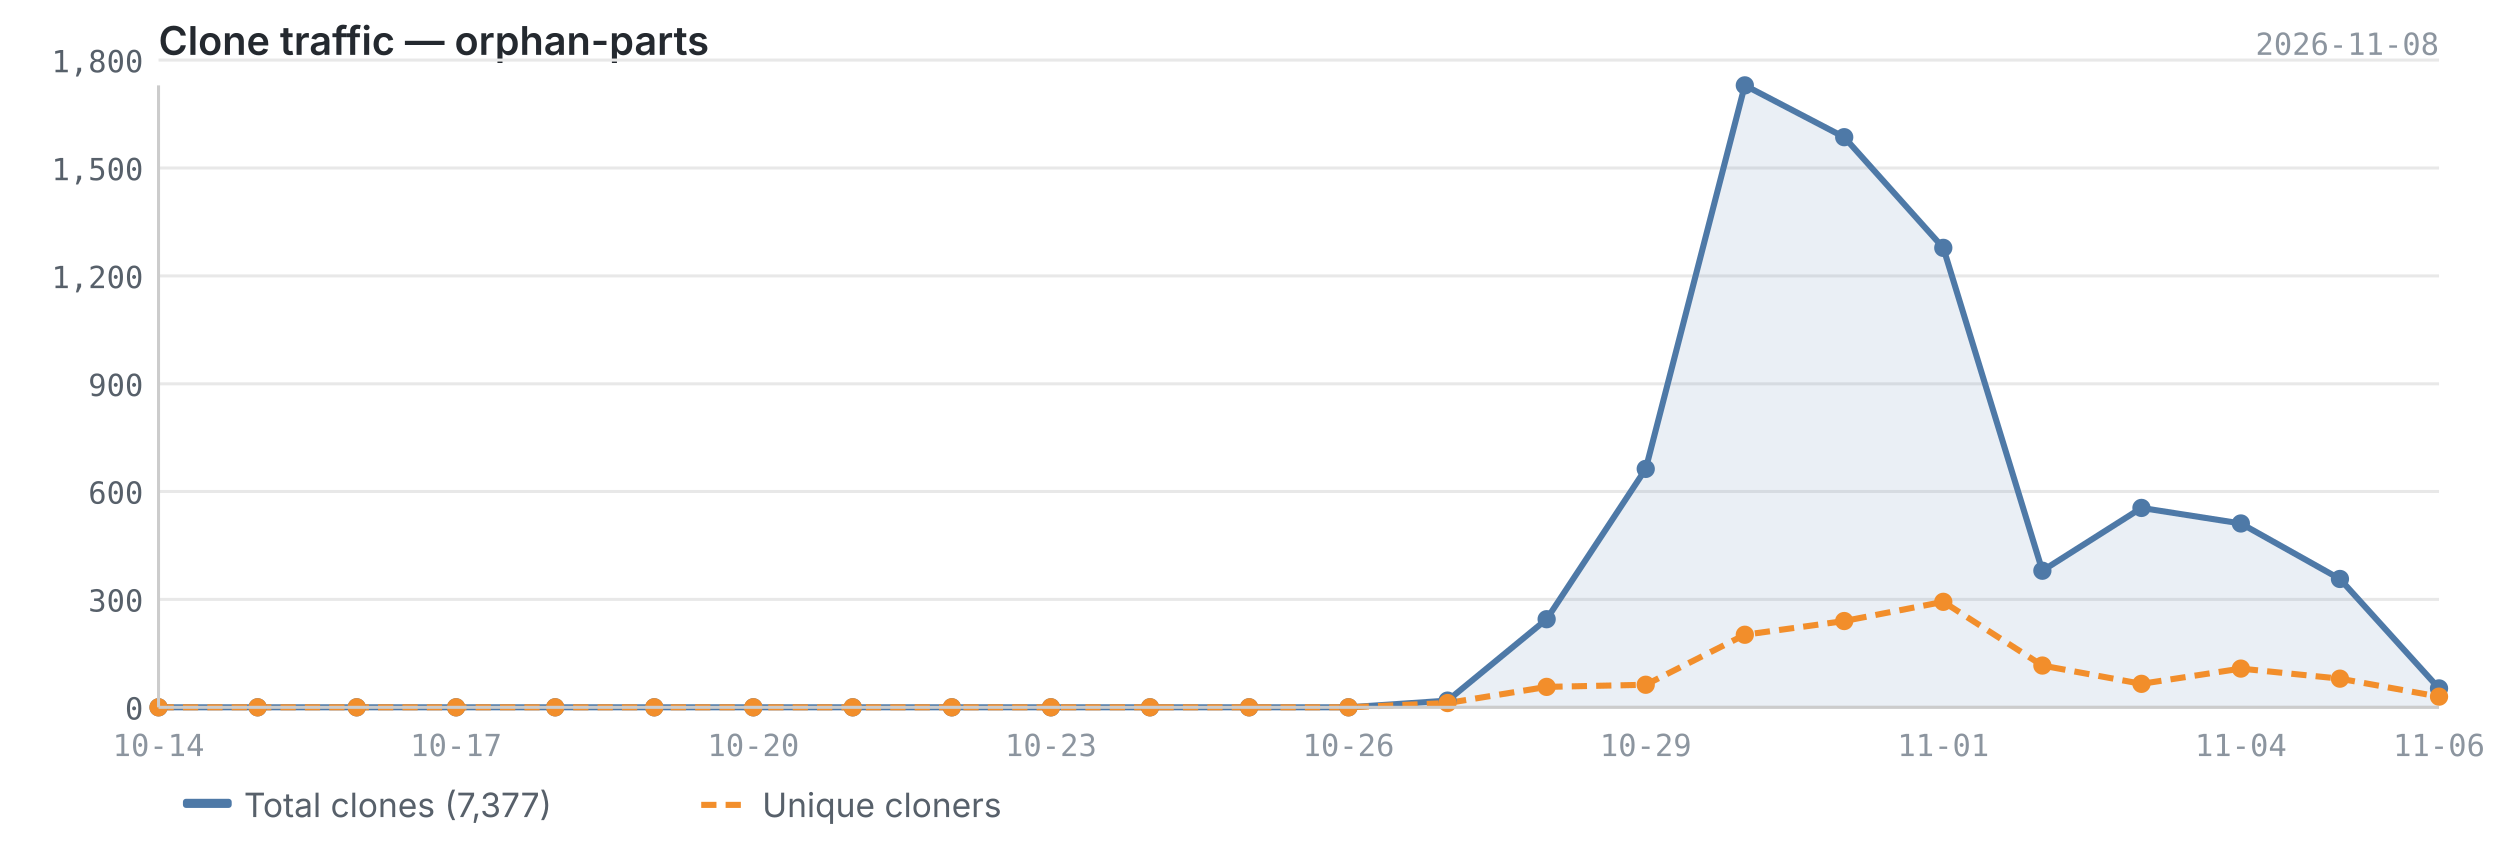
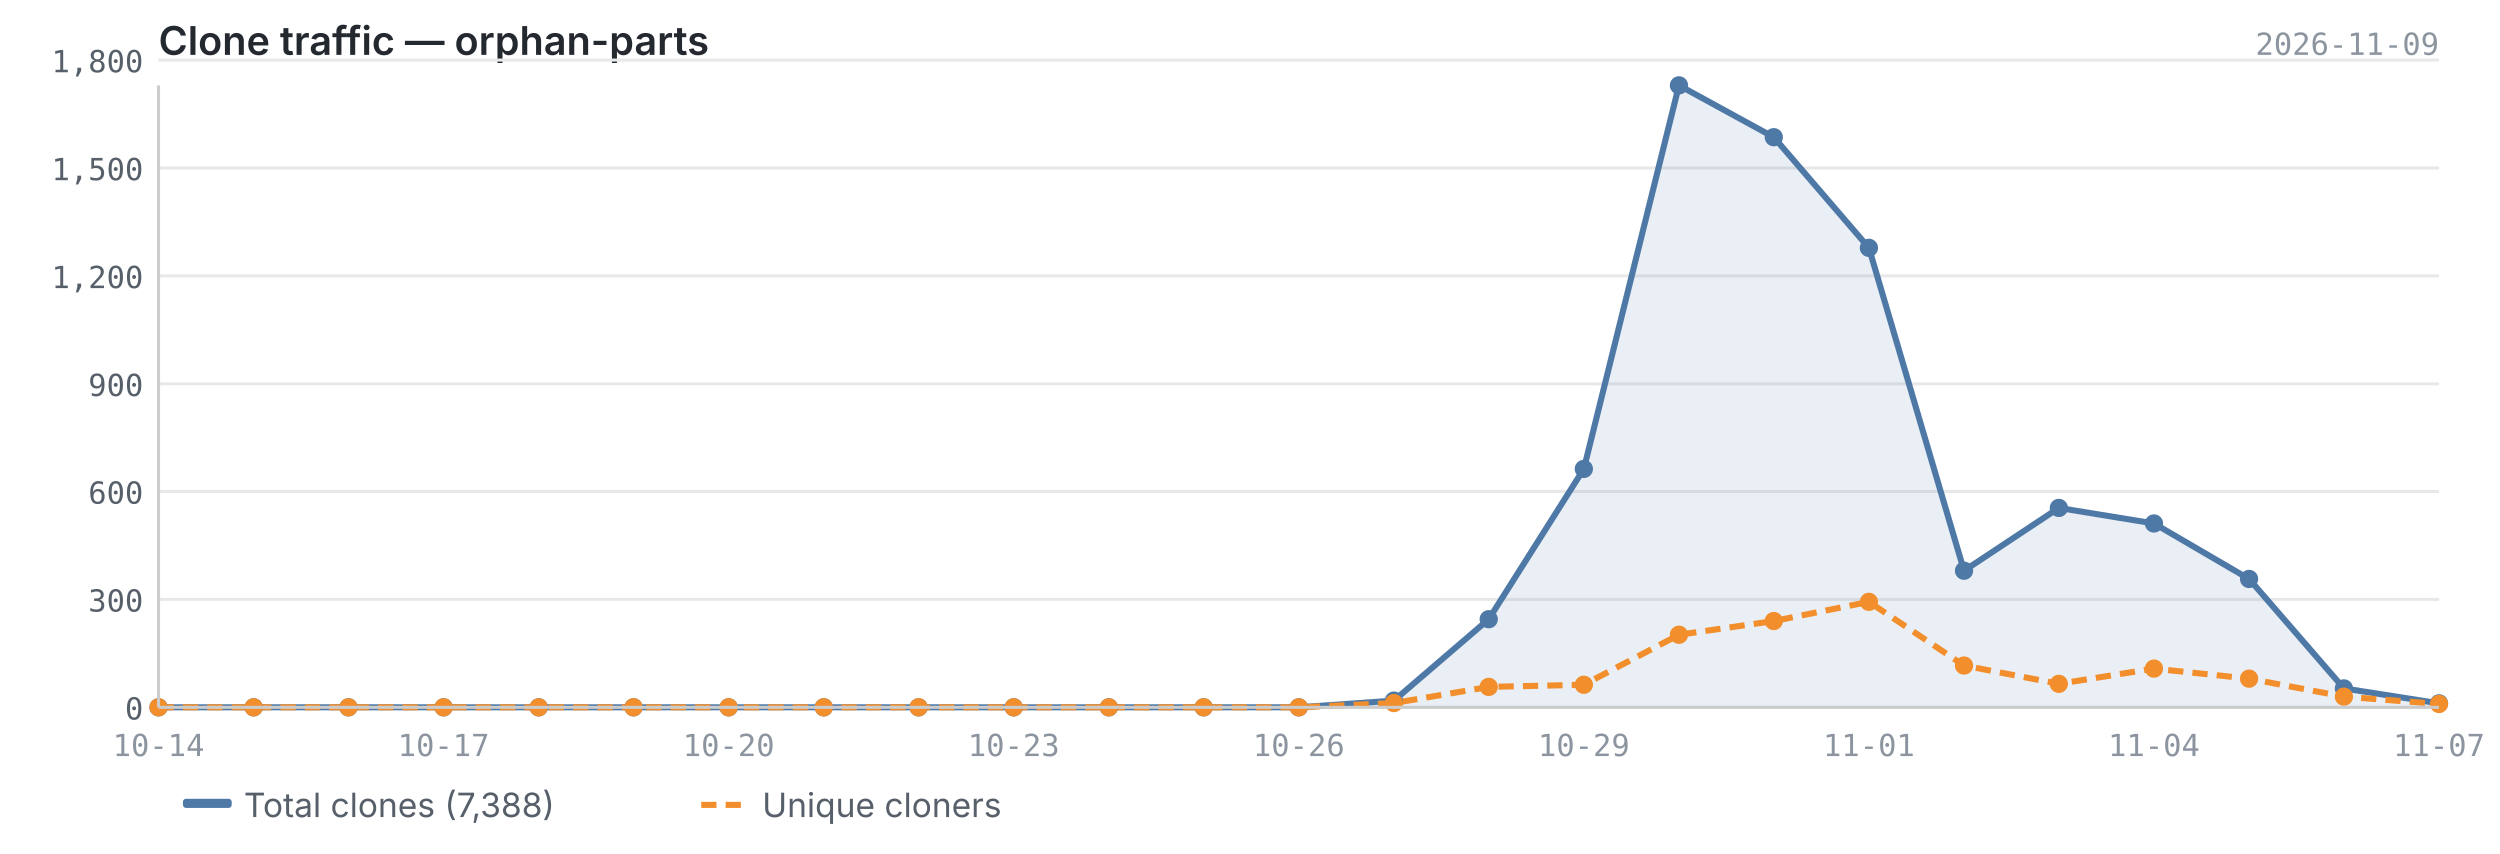
<svg xmlns="http://www.w3.org/2000/svg" viewBox="0 0 820 280" width="820" height="280">
  <text x="52" y="18" font-size="13" font-weight="600" fill="#24292f" font-family="-apple-system, BlinkMacSystemFont, 'Segoe UI', sans-serif">Clone traffic — orphan-parts</text>
-   <text x="800" y="18" font-size="10" fill="#8c959f" font-family="ui-monospace, SFMono-Regular, 'SF Mono', Menlo, monospace" text-anchor="end">2026-11-08</text>
+   <text x="800" y="18" font-size="10" fill="#8c959f" font-family="ui-monospace, SFMono-Regular, 'SF Mono', Menlo, monospace" text-anchor="end">2026-11-09</text>
  <line x1="52" y1="232.0" x2="800" y2="232.0" stroke="#e8e8e8" stroke-width="1" />
  <line x1="52" y1="196.6" x2="800" y2="196.6" stroke="#e8e8e8" stroke-width="1" />
  <line x1="52" y1="161.2" x2="800" y2="161.2" stroke="#e8e8e8" stroke-width="1" />
  <line x1="52" y1="125.9" x2="800" y2="125.9" stroke="#e8e8e8" stroke-width="1" />
  <line x1="52" y1="90.5" x2="800" y2="90.5" stroke="#e8e8e8" stroke-width="1" />
  <line x1="52" y1="55.1" x2="800" y2="55.1" stroke="#e8e8e8" stroke-width="1" />
  <line x1="52" y1="19.7" x2="800" y2="19.7" stroke="#e8e8e8" stroke-width="1" />
-   <path d="M52.0,232.0 L52.0,232.0 L84.5,232.0 L117.0,232.0 L149.6,232.0 L182.1,232.0 L214.6,232.0 L247.1,232.0 L279.7,232.0 L312.2,232.0 L344.7,232.0 L377.2,232.0 L409.7,232.0 L442.3,232.0 L474.8,229.8 L507.3,203.1 L539.8,153.8 L572.3,28.0 L604.9,45.0 L637.4,81.3 L669.9,187.2 L702.4,166.6 L735.0,171.7 L767.5,189.9 L800.0,225.8 L800.0,232.0 L52.0,232.0Z" fill="#4e79a7" opacity="0.12" />
-   <polyline points="52.0,232.0 84.5,232.0 117.0,232.0 149.6,232.0 182.1,232.0 214.6,232.0 247.1,232.0 279.7,232.0 312.2,232.0 344.7,232.0 377.2,232.0 409.7,232.0 442.3,232.0 474.8,229.8 507.3,203.1 539.8,153.8 572.3,28.0 604.9,45.0 637.4,81.3 669.9,187.2 702.4,166.6 735.0,171.7 767.5,189.9 800.0,225.8" fill="none" stroke="#4e79a7" stroke-width="2" stroke-linejoin="round" />
-   <polyline points="52.0,232.0 84.5,232.0 117.0,232.0 149.6,232.0 182.1,232.0 214.6,232.0 247.1,232.0 279.7,232.0 312.2,232.0 344.7,232.0 377.2,232.0 409.7,232.0 442.3,232.0 474.8,230.6 507.3,225.3 539.8,224.6 572.3,208.2 604.9,203.7 637.4,197.4 669.9,218.3 702.4,224.3 735.0,219.3 767.5,222.6 800.0,228.5" fill="none" stroke="#f28e2b" stroke-width="2" stroke-linejoin="round" stroke-dasharray="5,3" />
+   <path d="M52.0,232.0 L52.0,232.0 L83.2,232.0 L114.3,232.0 L145.5,232.0 L176.7,232.0 L207.8,232.0 L239.0,232.0 L270.2,232.0 L301.3,232.0 L332.5,232.0 L363.7,232.0 L394.8,232.0 L426.0,232.0 L457.2,229.8 L488.3,203.1 L519.5,153.8 L550.7,28.0 L581.8,45.0 L613.0,81.3 L644.2,187.2 L675.3,166.6 L706.5,171.7 L737.7,189.9 L768.8,225.8 L800.0,230.7 L800.0,232.0 L52.0,232.0Z" fill="#4e79a7" opacity="0.12" />
+   <polyline points="52.0,232.0 83.2,232.0 114.3,232.0 145.5,232.0 176.7,232.0 207.8,232.0 239.0,232.0 270.2,232.0 301.3,232.0 332.5,232.0 363.7,232.0 394.8,232.0 426.0,232.0 457.2,229.8 488.3,203.1 519.5,153.8 550.7,28.0 581.8,45.0 613.0,81.3 644.2,187.2 675.3,166.6 706.5,171.7 737.7,189.9 768.8,225.8 800.0,230.7" fill="none" stroke="#4e79a7" stroke-width="2" stroke-linejoin="round" />
+   <polyline points="52.0,232.0 83.2,232.0 114.3,232.0 145.5,232.0 176.7,232.0 207.8,232.0 239.0,232.0 270.2,232.0 301.3,232.0 332.5,232.0 363.7,232.0 394.8,232.0 426.0,232.0 457.2,230.6 488.3,225.3 519.5,224.6 550.7,208.2 581.8,203.7 613.0,197.4 644.2,218.3 675.3,224.3 706.5,219.3 737.7,222.6 768.8,228.5 800.0,230.9" fill="none" stroke="#f28e2b" stroke-width="2" stroke-linejoin="round" stroke-dasharray="5,3" />
  <circle cx="52.0" cy="232.0" r="3" fill="#4e79a7" />
-   <circle cx="84.5" cy="232.0" r="3" fill="#4e79a7" />
-   <circle cx="117.0" cy="232.0" r="3" fill="#4e79a7" />
-   <circle cx="149.6" cy="232.0" r="3" fill="#4e79a7" />
-   <circle cx="182.1" cy="232.0" r="3" fill="#4e79a7" />
-   <circle cx="214.6" cy="232.0" r="3" fill="#4e79a7" />
-   <circle cx="247.1" cy="232.0" r="3" fill="#4e79a7" />
-   <circle cx="279.7" cy="232.0" r="3" fill="#4e79a7" />
-   <circle cx="312.2" cy="232.0" r="3" fill="#4e79a7" />
-   <circle cx="344.7" cy="232.0" r="3" fill="#4e79a7" />
-   <circle cx="377.2" cy="232.0" r="3" fill="#4e79a7" />
-   <circle cx="409.7" cy="232.0" r="3" fill="#4e79a7" />
-   <circle cx="442.3" cy="232.0" r="3" fill="#4e79a7" />
-   <circle cx="474.8" cy="229.8" r="3" fill="#4e79a7" />
-   <circle cx="507.3" cy="203.1" r="3" fill="#4e79a7" />
-   <circle cx="539.8" cy="153.8" r="3" fill="#4e79a7" />
-   <circle cx="572.3" cy="28.0" r="3" fill="#4e79a7" />
-   <circle cx="604.9" cy="45.0" r="3" fill="#4e79a7" />
-   <circle cx="637.4" cy="81.3" r="3" fill="#4e79a7" />
-   <circle cx="669.9" cy="187.2" r="3" fill="#4e79a7" />
-   <circle cx="702.4" cy="166.6" r="3" fill="#4e79a7" />
-   <circle cx="735.0" cy="171.7" r="3" fill="#4e79a7" />
-   <circle cx="767.5" cy="189.9" r="3" fill="#4e79a7" />
-   <circle cx="800.0" cy="225.8" r="3" fill="#4e79a7" />
+   <circle cx="83.2" cy="232.0" r="3" fill="#4e79a7" />
+   <circle cx="114.3" cy="232.0" r="3" fill="#4e79a7" />
+   <circle cx="145.5" cy="232.0" r="3" fill="#4e79a7" />
+   <circle cx="176.7" cy="232.0" r="3" fill="#4e79a7" />
+   <circle cx="207.8" cy="232.0" r="3" fill="#4e79a7" />
+   <circle cx="239.0" cy="232.0" r="3" fill="#4e79a7" />
+   <circle cx="270.2" cy="232.0" r="3" fill="#4e79a7" />
+   <circle cx="301.3" cy="232.0" r="3" fill="#4e79a7" />
+   <circle cx="332.5" cy="232.0" r="3" fill="#4e79a7" />
+   <circle cx="363.7" cy="232.0" r="3" fill="#4e79a7" />
+   <circle cx="394.8" cy="232.0" r="3" fill="#4e79a7" />
+   <circle cx="426.0" cy="232.0" r="3" fill="#4e79a7" />
+   <circle cx="457.2" cy="229.8" r="3" fill="#4e79a7" />
+   <circle cx="488.3" cy="203.1" r="3" fill="#4e79a7" />
+   <circle cx="519.5" cy="153.8" r="3" fill="#4e79a7" />
+   <circle cx="550.7" cy="28.0" r="3" fill="#4e79a7" />
+   <circle cx="581.8" cy="45.0" r="3" fill="#4e79a7" />
+   <circle cx="613.0" cy="81.3" r="3" fill="#4e79a7" />
+   <circle cx="644.2" cy="187.2" r="3" fill="#4e79a7" />
+   <circle cx="675.3" cy="166.6" r="3" fill="#4e79a7" />
+   <circle cx="706.5" cy="171.7" r="3" fill="#4e79a7" />
+   <circle cx="737.7" cy="189.9" r="3" fill="#4e79a7" />
+   <circle cx="768.8" cy="225.8" r="3" fill="#4e79a7" />
+   <circle cx="800.0" cy="230.7" r="3" fill="#4e79a7" />
  <circle cx="52.0" cy="232.0" r="3" fill="#f28e2b" />
-   <circle cx="84.5" cy="232.0" r="3" fill="#f28e2b" />
-   <circle cx="117.0" cy="232.0" r="3" fill="#f28e2b" />
-   <circle cx="149.6" cy="232.0" r="3" fill="#f28e2b" />
-   <circle cx="182.1" cy="232.0" r="3" fill="#f28e2b" />
-   <circle cx="214.6" cy="232.0" r="3" fill="#f28e2b" />
-   <circle cx="247.1" cy="232.0" r="3" fill="#f28e2b" />
-   <circle cx="279.7" cy="232.0" r="3" fill="#f28e2b" />
-   <circle cx="312.2" cy="232.0" r="3" fill="#f28e2b" />
-   <circle cx="344.7" cy="232.0" r="3" fill="#f28e2b" />
-   <circle cx="377.2" cy="232.0" r="3" fill="#f28e2b" />
-   <circle cx="409.7" cy="232.0" r="3" fill="#f28e2b" />
-   <circle cx="442.3" cy="232.0" r="3" fill="#f28e2b" />
-   <circle cx="474.8" cy="230.6" r="3" fill="#f28e2b" />
-   <circle cx="507.3" cy="225.3" r="3" fill="#f28e2b" />
-   <circle cx="539.8" cy="224.6" r="3" fill="#f28e2b" />
-   <circle cx="572.3" cy="208.2" r="3" fill="#f28e2b" />
-   <circle cx="604.9" cy="203.7" r="3" fill="#f28e2b" />
-   <circle cx="637.4" cy="197.4" r="3" fill="#f28e2b" />
-   <circle cx="669.9" cy="218.3" r="3" fill="#f28e2b" />
-   <circle cx="702.4" cy="224.3" r="3" fill="#f28e2b" />
-   <circle cx="735.0" cy="219.3" r="3" fill="#f28e2b" />
-   <circle cx="767.5" cy="222.6" r="3" fill="#f28e2b" />
-   <circle cx="800.0" cy="228.5" r="3" fill="#f28e2b" />
+   <circle cx="83.2" cy="232.0" r="3" fill="#f28e2b" />
+   <circle cx="114.3" cy="232.0" r="3" fill="#f28e2b" />
+   <circle cx="145.5" cy="232.0" r="3" fill="#f28e2b" />
+   <circle cx="176.7" cy="232.0" r="3" fill="#f28e2b" />
+   <circle cx="207.8" cy="232.0" r="3" fill="#f28e2b" />
+   <circle cx="239.0" cy="232.0" r="3" fill="#f28e2b" />
+   <circle cx="270.2" cy="232.0" r="3" fill="#f28e2b" />
+   <circle cx="301.3" cy="232.0" r="3" fill="#f28e2b" />
+   <circle cx="332.5" cy="232.0" r="3" fill="#f28e2b" />
+   <circle cx="363.7" cy="232.0" r="3" fill="#f28e2b" />
+   <circle cx="394.8" cy="232.0" r="3" fill="#f28e2b" />
+   <circle cx="426.0" cy="232.0" r="3" fill="#f28e2b" />
+   <circle cx="457.2" cy="230.6" r="3" fill="#f28e2b" />
+   <circle cx="488.3" cy="225.3" r="3" fill="#f28e2b" />
+   <circle cx="519.5" cy="224.6" r="3" fill="#f28e2b" />
+   <circle cx="550.7" cy="208.2" r="3" fill="#f28e2b" />
+   <circle cx="581.8" cy="203.7" r="3" fill="#f28e2b" />
+   <circle cx="613.0" cy="197.4" r="3" fill="#f28e2b" />
+   <circle cx="644.2" cy="218.3" r="3" fill="#f28e2b" />
+   <circle cx="675.3" cy="224.3" r="3" fill="#f28e2b" />
+   <circle cx="706.5" cy="219.3" r="3" fill="#f28e2b" />
+   <circle cx="737.7" cy="222.6" r="3" fill="#f28e2b" />
+   <circle cx="768.8" cy="228.5" r="3" fill="#f28e2b" />
+   <circle cx="800.0" cy="230.9" r="3" fill="#f28e2b" />
  <line x1="52" y1="28" x2="52" y2="232" stroke="#cccccc" stroke-width="1" />
  <line x1="52" y1="232" x2="800" y2="232" stroke="#cccccc" stroke-width="1" />
  <text x="47" y="236.0" text-anchor="end" font-size="10" fill="#57606a" font-family="ui-monospace, SFMono-Regular, 'SF Mono', Menlo, monospace">0</text>
  <text x="47" y="200.6" text-anchor="end" font-size="10" fill="#57606a" font-family="ui-monospace, SFMono-Regular, 'SF Mono', Menlo, monospace">300</text>
  <text x="47" y="165.2" text-anchor="end" font-size="10" fill="#57606a" font-family="ui-monospace, SFMono-Regular, 'SF Mono', Menlo, monospace">600</text>
  <text x="47" y="129.9" text-anchor="end" font-size="10" fill="#57606a" font-family="ui-monospace, SFMono-Regular, 'SF Mono', Menlo, monospace">900</text>
  <text x="47" y="94.5" text-anchor="end" font-size="10" fill="#57606a" font-family="ui-monospace, SFMono-Regular, 'SF Mono', Menlo, monospace">1,200</text>
  <text x="47" y="59.1" text-anchor="end" font-size="10" fill="#57606a" font-family="ui-monospace, SFMono-Regular, 'SF Mono', Menlo, monospace">1,500</text>
  <text x="47" y="23.7" text-anchor="end" font-size="10" fill="#57606a" font-family="ui-monospace, SFMono-Regular, 'SF Mono', Menlo, monospace">1,800</text>
  <text x="52.0" y="248" text-anchor="middle" font-size="10" fill="#8c959f" font-family="ui-monospace, SFMono-Regular, 'SF Mono', Menlo, monospace">10-14</text>
-   <text x="149.6" y="248" text-anchor="middle" font-size="10" fill="#8c959f" font-family="ui-monospace, SFMono-Regular, 'SF Mono', Menlo, monospace">10-17</text>
-   <text x="247.1" y="248" text-anchor="middle" font-size="10" fill="#8c959f" font-family="ui-monospace, SFMono-Regular, 'SF Mono', Menlo, monospace">10-20</text>
-   <text x="344.7" y="248" text-anchor="middle" font-size="10" fill="#8c959f" font-family="ui-monospace, SFMono-Regular, 'SF Mono', Menlo, monospace">10-23</text>
-   <text x="442.3" y="248" text-anchor="middle" font-size="10" fill="#8c959f" font-family="ui-monospace, SFMono-Regular, 'SF Mono', Menlo, monospace">10-26</text>
-   <text x="539.8" y="248" text-anchor="middle" font-size="10" fill="#8c959f" font-family="ui-monospace, SFMono-Regular, 'SF Mono', Menlo, monospace">10-29</text>
-   <text x="637.4" y="248" text-anchor="middle" font-size="10" fill="#8c959f" font-family="ui-monospace, SFMono-Regular, 'SF Mono', Menlo, monospace">11-01</text>
-   <text x="735.0" y="248" text-anchor="middle" font-size="10" fill="#8c959f" font-family="ui-monospace, SFMono-Regular, 'SF Mono', Menlo, monospace">11-04</text>
-   <text x="800.0" y="248" text-anchor="middle" font-size="10" fill="#8c959f" font-family="ui-monospace, SFMono-Regular, 'SF Mono', Menlo, monospace">11-06</text>
+   <text x="145.5" y="248" text-anchor="middle" font-size="10" fill="#8c959f" font-family="ui-monospace, SFMono-Regular, 'SF Mono', Menlo, monospace">10-17</text>
+   <text x="239.0" y="248" text-anchor="middle" font-size="10" fill="#8c959f" font-family="ui-monospace, SFMono-Regular, 'SF Mono', Menlo, monospace">10-20</text>
+   <text x="332.5" y="248" text-anchor="middle" font-size="10" fill="#8c959f" font-family="ui-monospace, SFMono-Regular, 'SF Mono', Menlo, monospace">10-23</text>
+   <text x="426.0" y="248" text-anchor="middle" font-size="10" fill="#8c959f" font-family="ui-monospace, SFMono-Regular, 'SF Mono', Menlo, monospace">10-26</text>
+   <text x="519.5" y="248" text-anchor="middle" font-size="10" fill="#8c959f" font-family="ui-monospace, SFMono-Regular, 'SF Mono', Menlo, monospace">10-29</text>
+   <text x="613.0" y="248" text-anchor="middle" font-size="10" fill="#8c959f" font-family="ui-monospace, SFMono-Regular, 'SF Mono', Menlo, monospace">11-01</text>
+   <text x="706.5" y="248" text-anchor="middle" font-size="10" fill="#8c959f" font-family="ui-monospace, SFMono-Regular, 'SF Mono', Menlo, monospace">11-04</text>
+   <text x="800.0" y="248" text-anchor="middle" font-size="10" fill="#8c959f" font-family="ui-monospace, SFMono-Regular, 'SF Mono', Menlo, monospace">11-07</text>
  <rect x="60" y="262" width="16" height="3" fill="#4e79a7" rx="1" />
-   <text x="80" y="268" font-size="11" fill="#57606a" font-family="-apple-system, BlinkMacSystemFont, 'Segoe UI', sans-serif">Total clones (7,377)</text>
+   <text x="80" y="268" font-size="11" fill="#57606a" font-family="-apple-system, BlinkMacSystemFont, 'Segoe UI', sans-serif">Total clones (7,388)</text>
  <line x1="230" y1="264" x2="246" y2="264" stroke="#f28e2b" stroke-width="2" stroke-dasharray="5,3" />
  <text x="250" y="268" font-size="11" fill="#57606a" font-family="-apple-system, BlinkMacSystemFont, 'Segoe UI', sans-serif">Unique cloners</text>
</svg>
